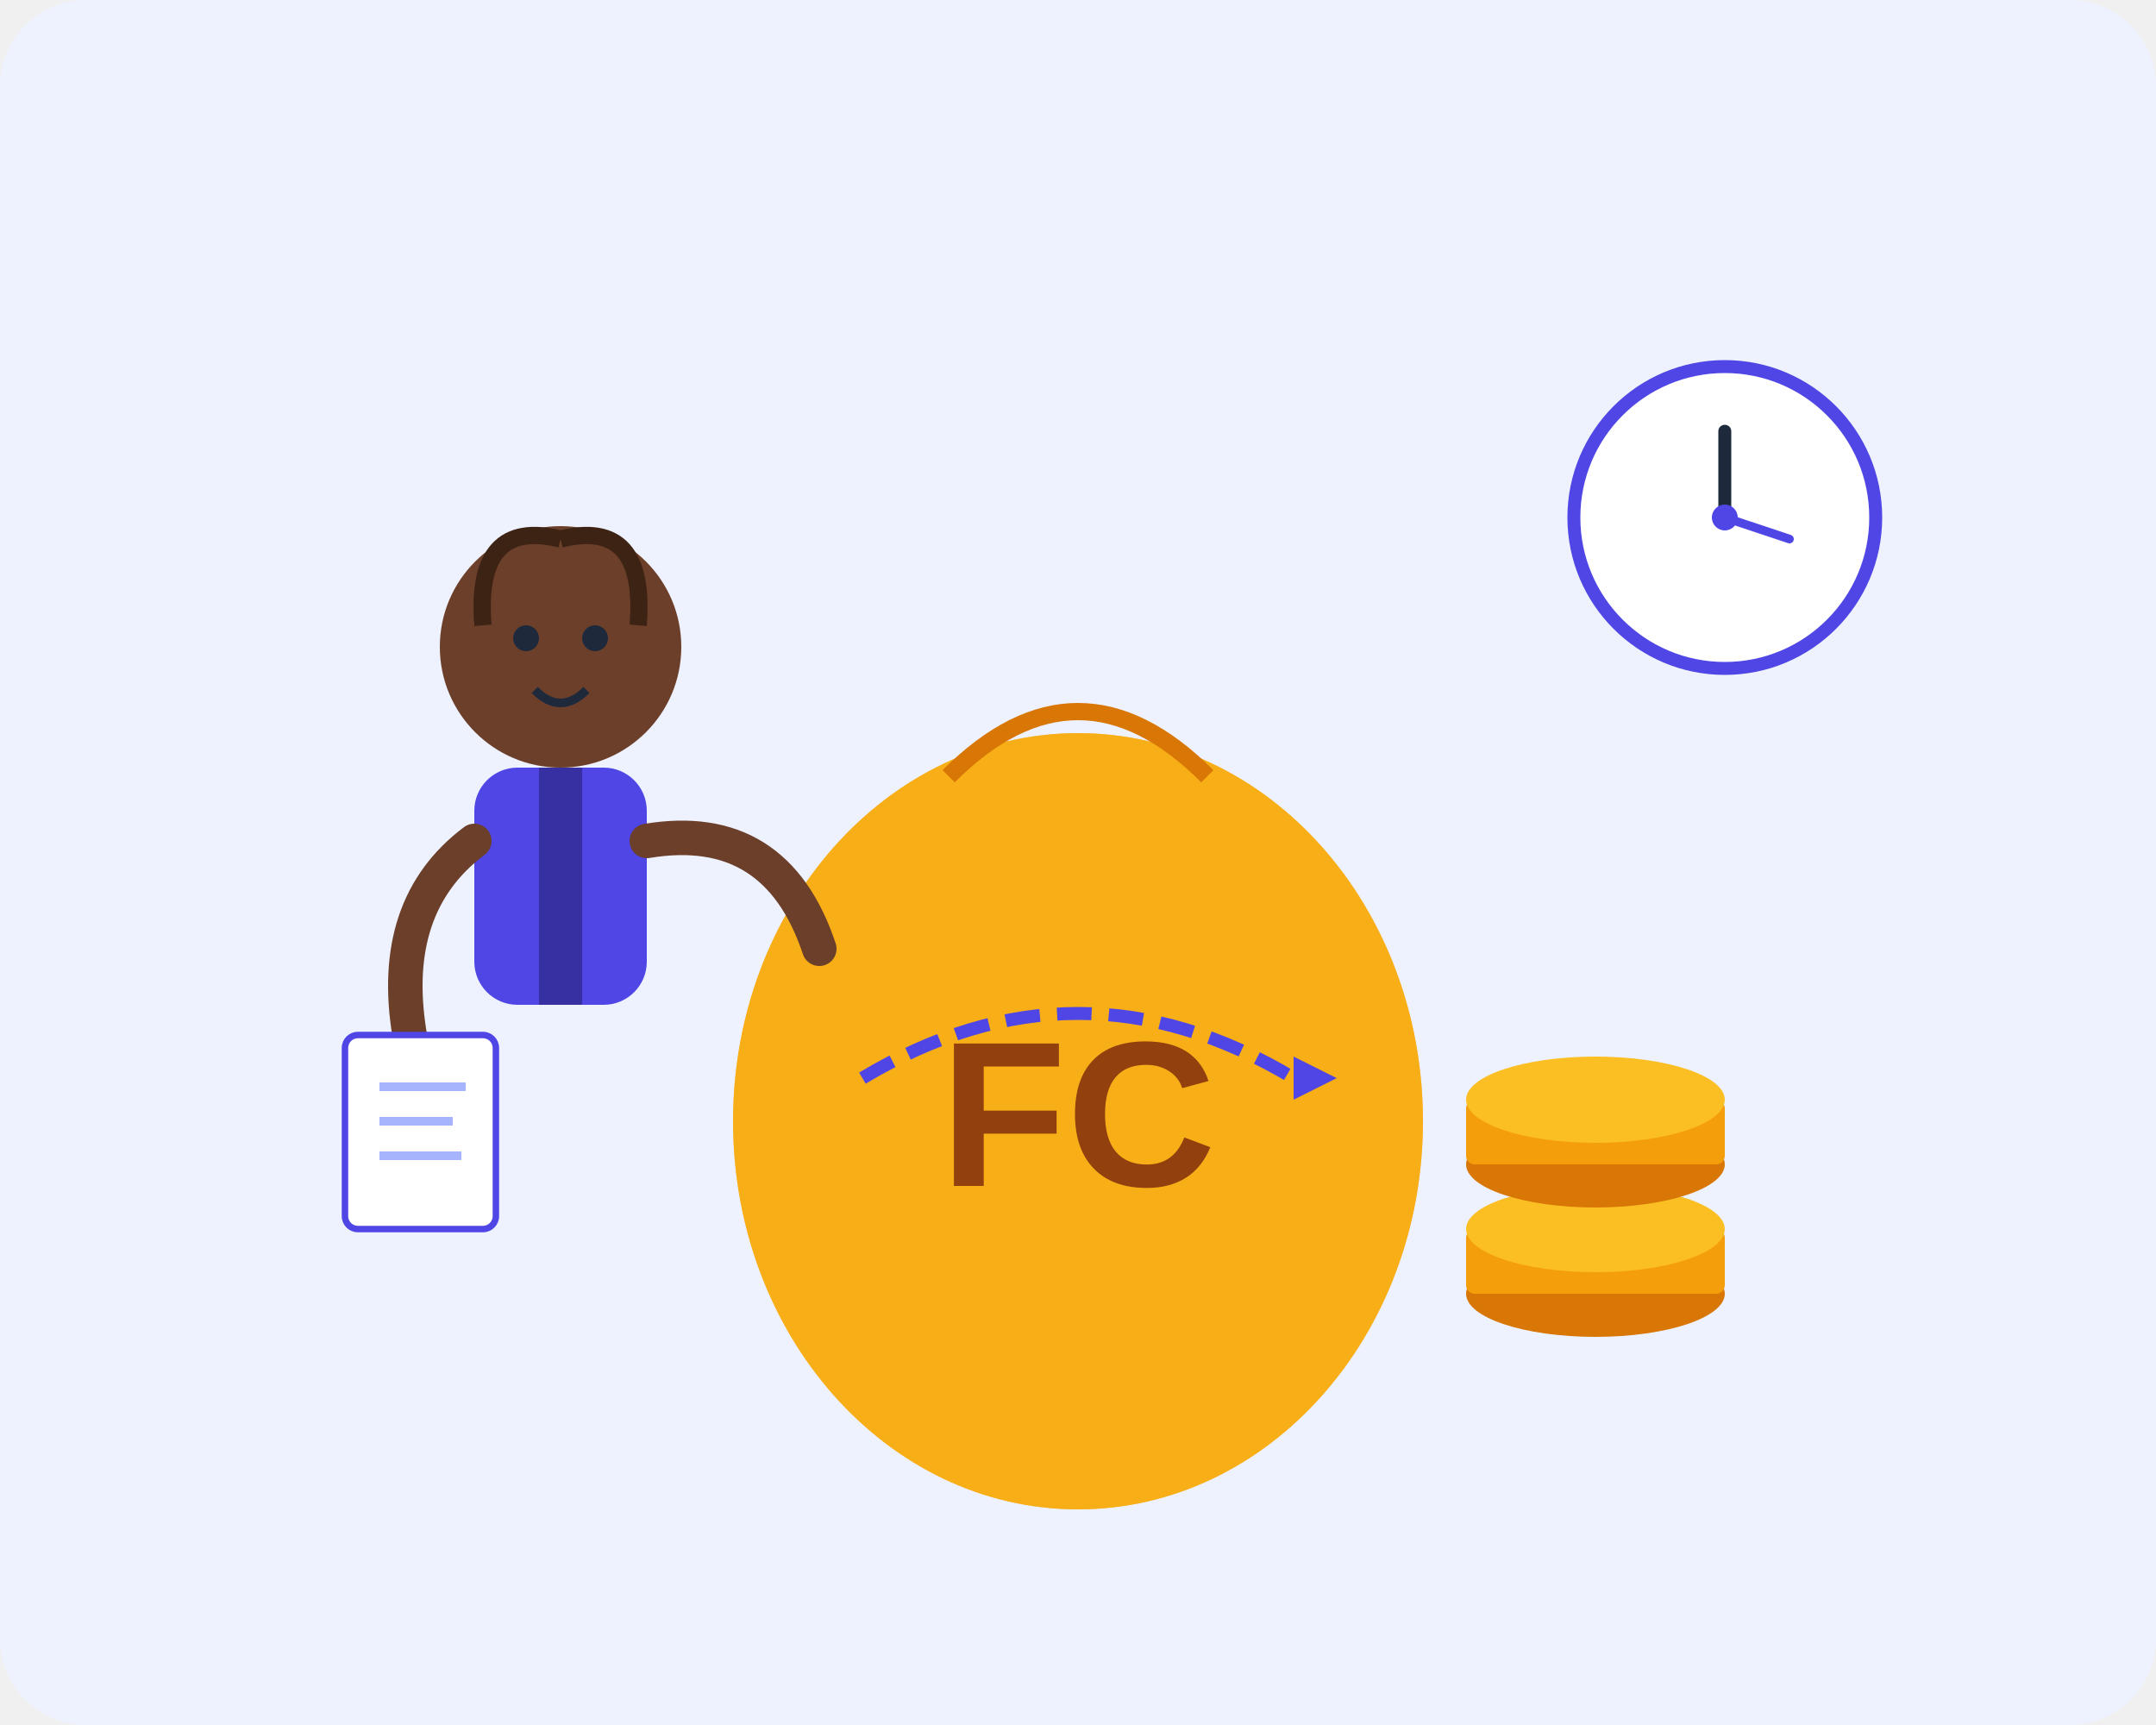
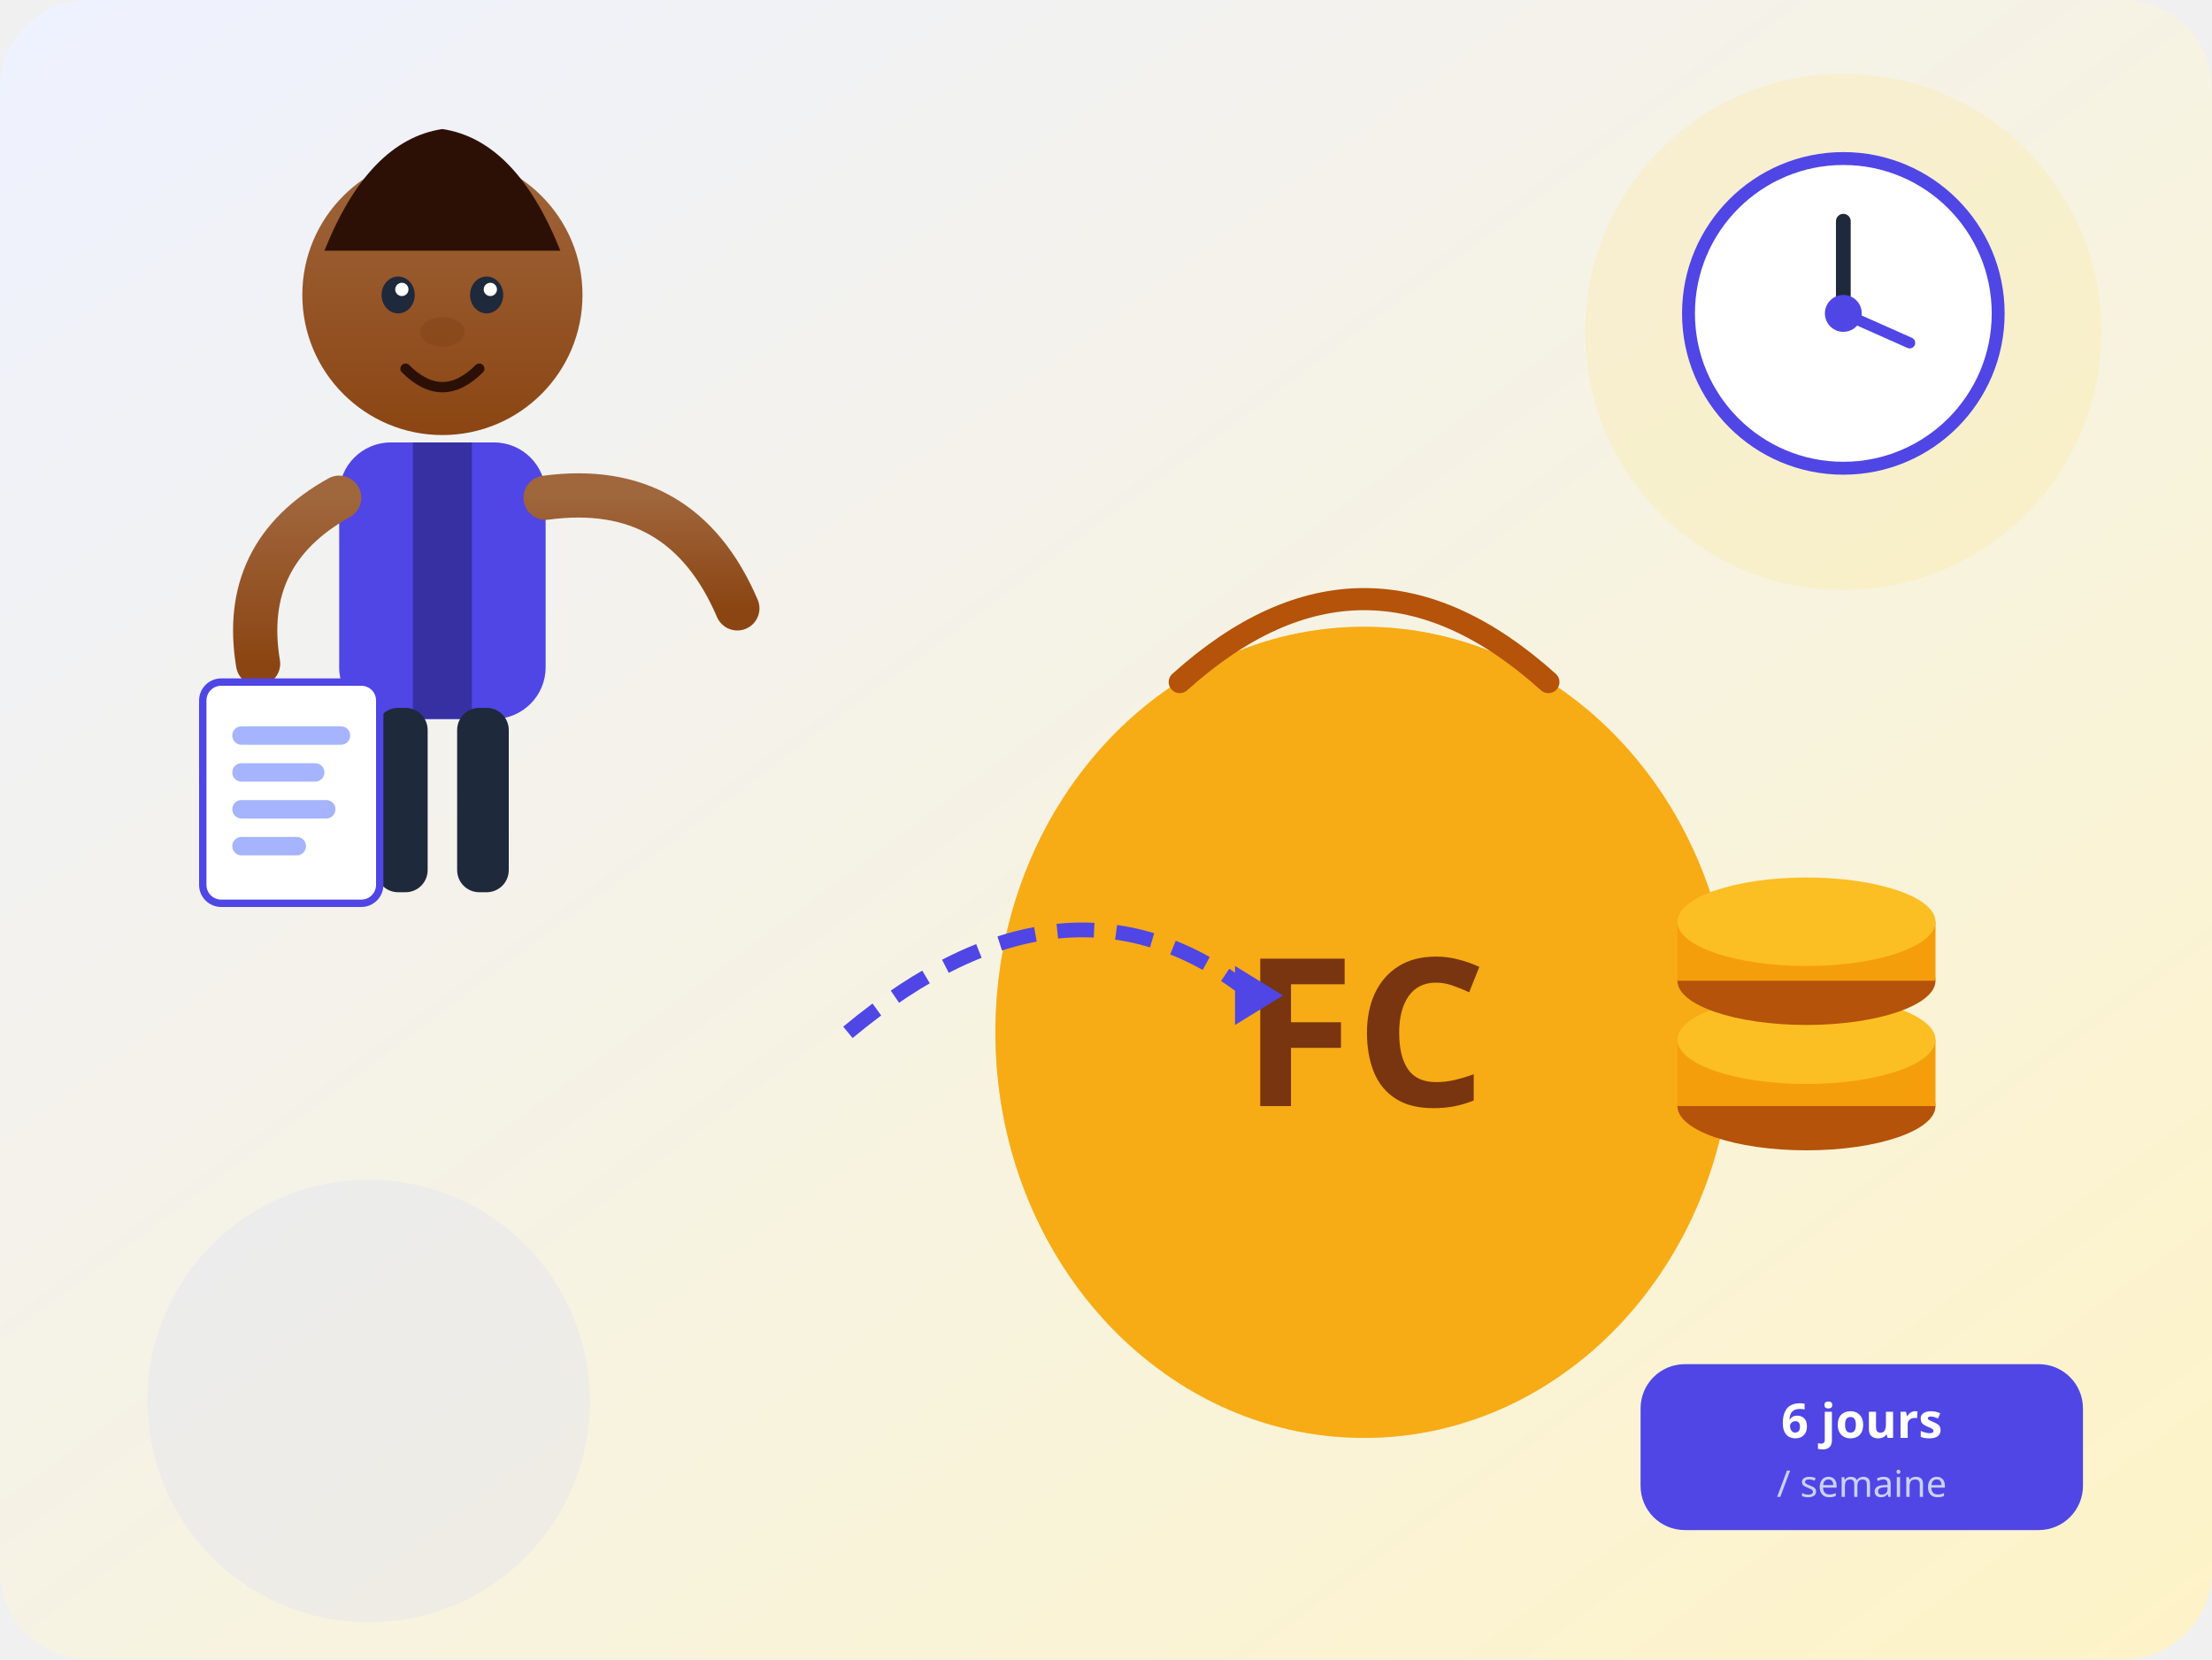
- <svg xmlns="http://www.w3.org/2000/svg" viewBox="0 0 500 400" fill="none">
-   <rect width="500" height="400" rx="20" fill="#eef2ff" />
-   <ellipse cx="250" cy="260" rx="80" ry="90" fill="#f59e0b" />
-   <ellipse cx="250" cy="260" rx="80" ry="90" fill="#fbbf24" opacity="0.5" />
-   <path d="M220 180 Q250 150 280 180" stroke="#d97706" stroke-width="4" fill="none" />
-   <text x="250" y="275" text-anchor="middle" font-size="48" font-weight="bold" fill="#92400e" font-family="Arial">FC</text>
-   <ellipse cx="370" cy="300" rx="30" ry="10" fill="#d97706" />
-   <rect x="340" y="285" width="60" height="15" rx="2" fill="#f59e0b" />
-   <ellipse cx="370" cy="285" rx="30" ry="10" fill="#fbbf24" />
-   <ellipse cx="370" cy="270" rx="30" ry="10" fill="#d97706" />
-   <rect x="340" y="255" width="60" height="15" rx="2" fill="#f59e0b" />
-   <ellipse cx="370" cy="255" rx="30" ry="10" fill="#fbbf24" />
-   <circle cx="130" cy="150" r="28" fill="#6B3F2A" />
-   <path d="M130 125 Q110 120 112 145" stroke="#3D2314" stroke-width="4" fill="none" />
-   <path d="M130 125 Q150 120 148 145" stroke="#3D2314" stroke-width="4" fill="none" />
-   <ellipse cx="122" cy="148" rx="3" ry="3" fill="#1e293b" />
-   <ellipse cx="138" cy="148" rx="3" ry="3" fill="#1e293b" />
-   <path d="M124 160 Q130 166 136 160" stroke="#1e293b" stroke-width="2" fill="none" />
-   <rect x="110" y="178" width="40" height="55" rx="10" fill="#4f46e5" />
-   <rect x="125" y="178" width="10" height="55" fill="#3730a3" />
-   <path d="M150 195 Q180 190 190 220" stroke="#6B3F2A" stroke-width="8" stroke-linecap="round" fill="none" />
-   <path d="M110 195 Q90 210 95 240" stroke="#6B3F2A" stroke-width="8" stroke-linecap="round" fill="none" />
-   <rect x="80" y="240" width="35" height="45" rx="3" fill="#fff" stroke="#4f46e5" stroke-width="1.5" />
-   <line x1="88" y1="252" x2="108" y2="252" stroke="#a5b4fc" stroke-width="2" />
-   <line x1="88" y1="260" x2="105" y2="260" stroke="#a5b4fc" stroke-width="2" />
-   <line x1="88" y1="268" x2="107" y2="268" stroke="#a5b4fc" stroke-width="2" />
-   <path d="M200 250 Q250 220 300 250" stroke="#4f46e5" stroke-width="3" fill="none" stroke-dasharray="8 4" />
-   <polygon points="300,245 310,250 300,255" fill="#4f46e5" />
-   <circle cx="400" cy="120" r="35" fill="#fff" stroke="#4f46e5" stroke-width="3" />
-   <line x1="400" y1="120" x2="400" y2="100" stroke="#1e293b" stroke-width="3" stroke-linecap="round" />
-   <line x1="400" y1="120" x2="415" y2="125" stroke="#4f46e5" stroke-width="2" stroke-linecap="round" />
-   <circle cx="400" cy="120" r="3" fill="#4f46e5" />
+ <svg xmlns="http://www.w3.org/2000/svg" viewBox="0 0 600 450">
+   <defs>
+     <linearGradient id="bg2" x1="0" y1="0" x2="1" y2="1">
+       <stop offset="0%" stop-color="#eef2ff" />
+       <stop offset="100%" stop-color="#fef3c7" />
+     </linearGradient>
+     <linearGradient id="skin2" x1="0" y1="0" x2="0" y2="1">
+       <stop offset="0%" stop-color="#A0663C" />
+       <stop offset="100%" stop-color="#8B4513" />
+     </linearGradient>
+   </defs>
+   <rect width="600" height="450" rx="24" fill="url(#bg2)" />
+   <circle cx="500" cy="90" r="70" fill="#fde68a" opacity="0.25" />
+   <circle cx="100" cy="380" r="60" fill="#c7d2fe" opacity="0.2" />
+   <ellipse cx="370" cy="280" rx="100" ry="110" fill="#f59e0b" />
+   <ellipse cx="370" cy="280" rx="100" ry="110" fill="#fbbf24" opacity="0.4" />
+   <path d="M320 185 Q370 140 420 185" stroke="#b45309" stroke-width="6" fill="none" stroke-linecap="round" />
+   <text x="370" y="300" text-anchor="middle" font-size="56" font-weight="900" fill="#78350f" font-family="sans-serif">FC</text>
+   <g transform="translate(490, 250)">
+     <ellipse cx="0" cy="50" rx="35" ry="12" fill="#b45309" />
+     <rect x="-35" y="32" width="70" height="18" fill="#f59e0b" />
+     <ellipse cx="0" cy="32" rx="35" ry="12" fill="#fbbf24" />
+     <ellipse cx="0" cy="16" rx="35" ry="12" fill="#b45309" />
+     <rect x="-35" y="0" width="70" height="16" fill="#f59e0b" />
+     <ellipse cx="0" cy="0" rx="35" ry="12" fill="#fbbf24" />
+   </g>
+   <g transform="translate(120, 80)">
+     <circle cx="0" cy="0" r="38" fill="url(#skin2)" />
+     <path d="M-32 -12 Q-20 -42 0 -45 Q20 -42 32 -12" fill="#2C1006" />
+     <ellipse cx="-12" cy="0" rx="4.5" ry="5" fill="#1e293b" />
+     <ellipse cx="12" cy="0" rx="4.5" ry="5" fill="#1e293b" />
+     <circle cx="-11" cy="-1.5" r="1.8" fill="#fff" />
+     <circle cx="13" cy="-1.5" r="1.8" fill="#fff" />
+     <ellipse cx="0" cy="10" rx="6" ry="4" fill="#7A3B10" opacity="0.35" />
+     <path d="M-10 20 Q0 30 10 20" stroke="#2C1006" stroke-width="2.8" fill="none" stroke-linecap="round" />
+     <rect x="-28" y="40" width="56" height="75" rx="14" fill="#4f46e5" />
+     <rect x="-8" y="40" width="16" height="75" fill="#3730a3" />
+     <path d="M28 55 Q65 50 80 85" stroke="url(#skin2)" stroke-width="12" stroke-linecap="round" fill="none" />
+     <path d="M-28 55 Q-55 70 -50 100" stroke="url(#skin2)" stroke-width="12" stroke-linecap="round" fill="none" />
+     <rect x="-18" y="112" width="14" height="50" rx="6" fill="#1e293b" />
+     <rect x="4" y="112" width="14" height="50" rx="6" fill="#1e293b" />
+   </g>
+   <g transform="translate(55, 185)">
+     <rect width="48" height="60" rx="5" fill="#fff" stroke="#4f46e5" stroke-width="2" />
+     <rect x="8" y="12" width="32" height="5" rx="2.5" fill="#a5b4fc" />
+     <rect x="8" y="22" width="25" height="5" rx="2.5" fill="#a5b4fc" />
+     <rect x="8" y="32" width="28" height="5" rx="2.5" fill="#a5b4fc" />
+     <rect x="8" y="42" width="20" height="5" rx="2.5" fill="#a5b4fc" />
+   </g>
+   <path d="M230 280 Q290 230 340 270" stroke="#4f46e5" stroke-width="4" fill="none" stroke-dasharray="10 6" />
+   <polygon points="335,262 348,270 335,278" fill="#4f46e5" />
+   <g transform="translate(500, 85)">
+     <circle r="42" fill="#fff" stroke="#4f46e5" stroke-width="3.5" />
+     <line x1="0" y1="0" x2="0" y2="-25" stroke="#1e293b" stroke-width="4" stroke-linecap="round" />
+     <line x1="0" y1="0" x2="18" y2="8" stroke="#4f46e5" stroke-width="3" stroke-linecap="round" />
+     <circle r="5" fill="#4f46e5" />
+   </g>
+   <g transform="translate(445, 370)">
+     <rect x="0" y="0" width="120" height="45" rx="12" fill="#4f46e5" />
+     <text x="60" y="20" text-anchor="middle" font-size="13" font-weight="700" fill="#fff" font-family="sans-serif">6 jours</text>
+     <text x="60" y="36" text-anchor="middle" font-size="10" fill="#c7d2fe" font-family="sans-serif">/ semaine</text>
+   </g>
</svg>
